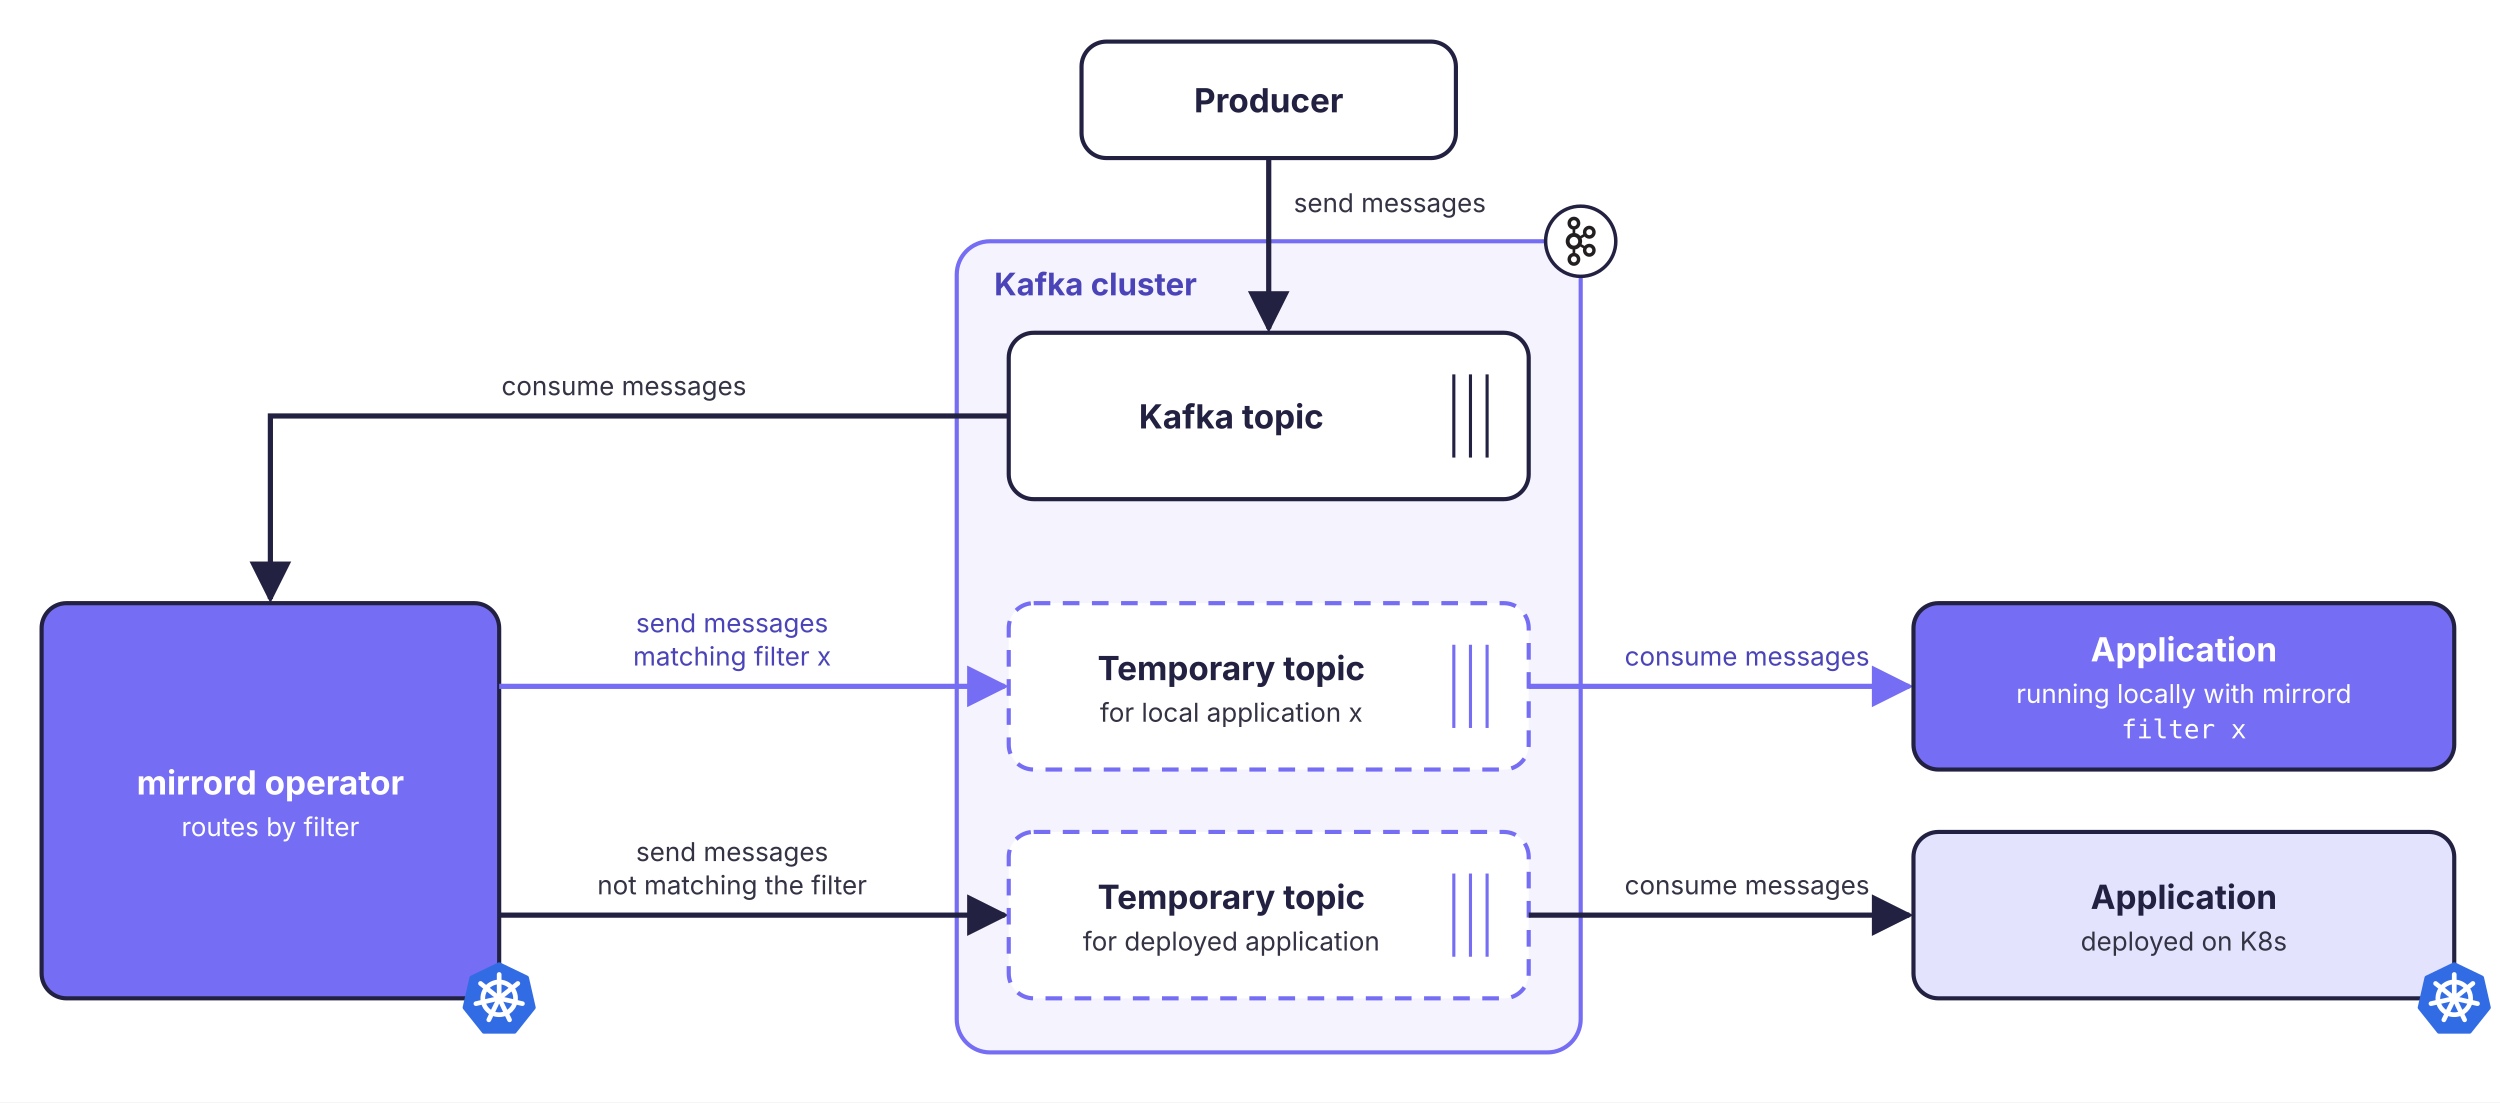
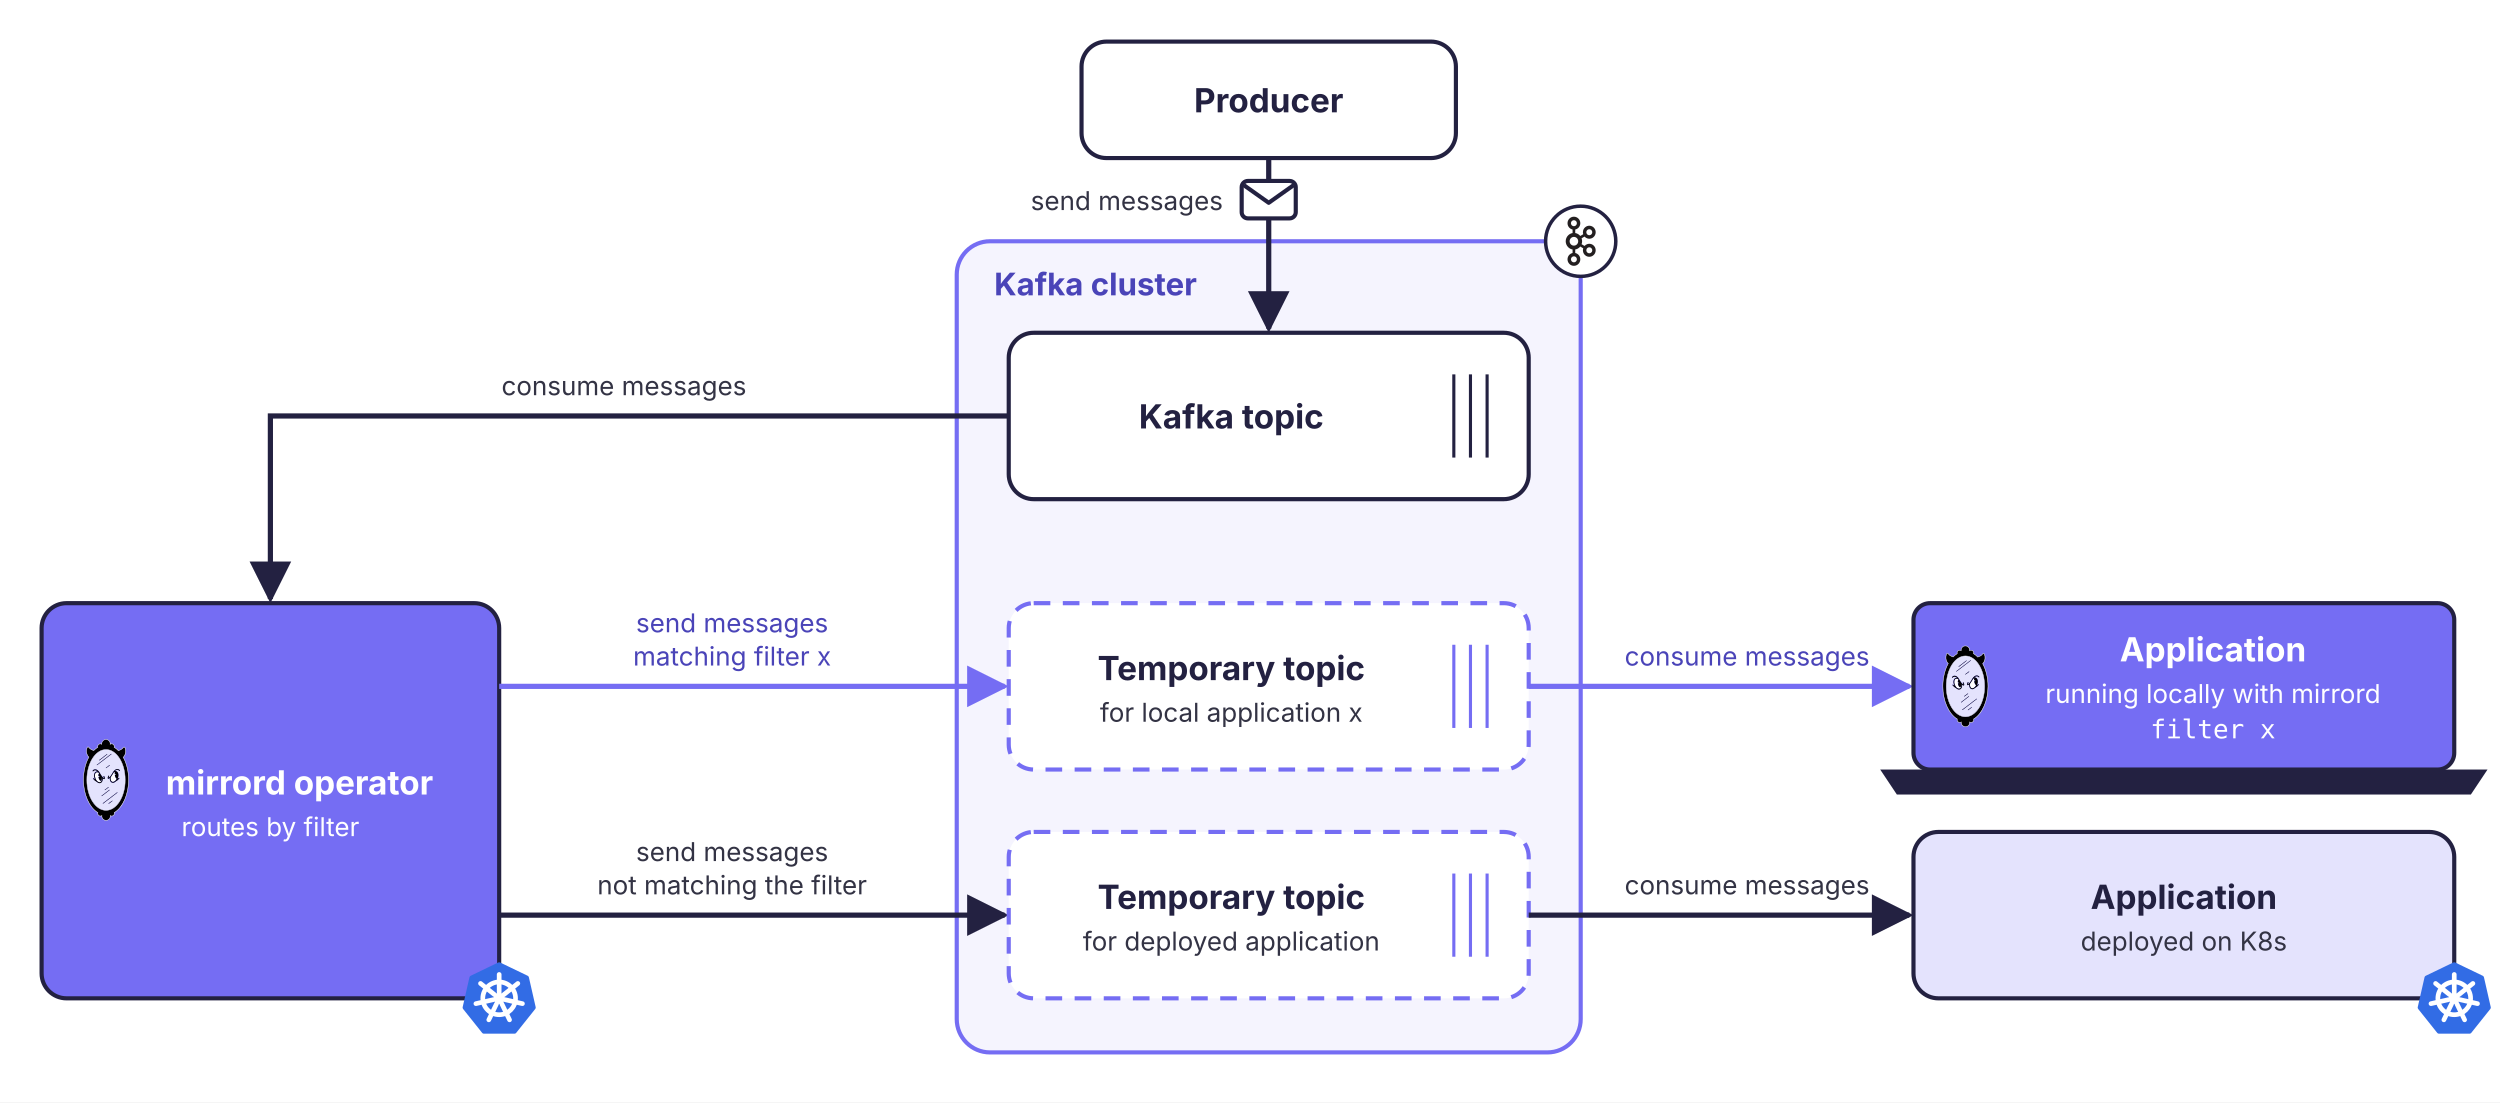
<svg xmlns="http://www.w3.org/2000/svg" viewBox="0 0 1202 530" width="1202" height="530" font-family="Inter, Helvetica, Arial, sans-serif" role="img" aria-labelledby="t d">
  <defs>
    <marker id="arrow" viewBox="0 0 10 10" refX="9" refY="5" markerWidth="8" markerHeight="8" orient="auto-start-reverse">
      <path d="M0 0 L10 5 L0 10 z" fill="#232141" />
    </marker>
    <marker id="arrow-purple" viewBox="0 0 10 10" refX="9" refY="5" markerWidth="8" markerHeight="8" orient="auto-start-reverse">
      <path d="M0 0 L10 5 L0 10 z" fill="#756DF3" />
    </marker>
    <symbol id="k8s" viewBox="0 0 32 32">
      <polygon points="16.00,1.60 27.73,7.25 30.62,19.94 22.51,30.11 9.49,30.11 1.38,19.94 4.27,7.25" fill="#326CE5" stroke="#326CE5" stroke-width="2" stroke-linejoin="round" />
      <g fill="none" stroke="#ffffff" stroke-width="2" stroke-linecap="round">
        <circle cx="16" cy="16" r="7" />
        <line x1="16.00" y1="13.40" x2="16.00" y2="5.80" />
        <line x1="18.03" y1="14.38" x2="23.97" y2="9.64" />
        <line x1="18.53" y1="16.58" x2="25.94" y2="18.27" />
        <line x1="17.13" y1="18.34" x2="20.43" y2="25.19" />
        <line x1="14.87" y1="18.34" x2="11.57" y2="25.19" />
        <line x1="13.47" y1="16.58" x2="6.06" y2="18.27" />
        <line x1="13.97" y1="14.38" x2="8.03" y2="9.64" />
      </g>
      <circle cx="16" cy="16" r="2.4" fill="#ffffff" />
    </symbol>
    <symbol id="kafka" viewBox="0 0 32 32">
      <circle cx="16" cy="16" r="15" fill="#ffffff" stroke="#232141" stroke-width="1.5" />
      <path transform="translate(5.5 5.5) scale(0.875)" fill="#231F20" d="M9.71 2.136a1.43 1.43 0 0 0-2.047 0h-.007a1.48 1.48 0 0 0-.421 1.042c0 .41.161.777.422 1.039l.007.007c.257.264.616.426 1.019.426.404 0 .766-.162 1.027-.426l.003-.007c.261-.262.421-.629.421-1.039 0-.408-.159-.777-.421-1.042H9.71zM8.683 22.295c.404 0 .766-.167 1.027-.429l.003-.008c.261-.261.421-.631.421-1.036 0-.41-.159-.778-.421-1.044H9.71a1.42 1.42 0 0 0-1.027-.432 1.4 1.4 0 0 0-1.02.432h-.007c-.26.266-.422.634-.422 1.044 0 .406.161.775.422 1.036l.007.008c.258.262.617.429 1.02.429zm7.89-4.462c.359-.096.683-.33.882-.684l.027-.052a1.47 1.47 0 0 0 .114-1.067 1.454 1.454 0 0 0-.675-.896l-.021-.014a1.425 1.425 0 0 0-1.078-.132c-.36.091-.684.335-.881.686-.2.349-.241.75-.146 1.119.099.363.33.691.675.896h.002c.346.203.737.239 1.101.144zm-6.405-7.342a2.083 2.083 0 0 0-1.485-.627c-.58 0-1.103.242-1.482.627-.378.385-.612.916-.612 1.507s.233 1.124.612 1.514a2.08 2.08 0 0 0 2.967 0c.379-.39.612-.923.612-1.514s-.233-1.122-.612-1.507zm-.835-2.51c.843.141 1.6.552 2.178 1.144h.004c.092.093.182.196.265.299l1.446-.851a3.176 3.176 0 0 1-.047-1.808 3.149 3.149 0 0 1 1.456-1.926l.025-.016a3.062 3.062 0 0 1 2.345-.306c.77.21 1.465.721 1.898 1.482v.002c.431.757.518 1.626.313 2.408a3.145 3.145 0 0 1-1.456 1.928l-.198.118h-.02a3.095 3.095 0 0 1-2.154.201 3.127 3.127 0 0 1-1.514-.944l-1.444.848a4.162 4.162 0 0 1 0 2.879l1.444.846c.413-.47.939-.789 1.514-.944a3.041 3.041 0 0 1 2.371.319l.048.023v.002a3.17 3.17 0 0 1 1.408 1.906 3.215 3.215 0 0 1-.313 2.405l-.026.053-.003-.005a3.147 3.147 0 0 1-1.867 1.436 3.096 3.096 0 0 1-2.371-.318v-.006a3.156 3.156 0 0 1-1.456-1.927 3.175 3.175 0 0 1 .047-1.805l-1.446-.848a3.905 3.905 0 0 1-.265.294l-.004.005a3.938 3.938 0 0 1-2.178 1.138v1.699a3.09 3.09 0 0 1 1.56.862l.002.004c.565.572.914 1.368.914 2.243 0 .873-.35 1.664-.914 2.239l-.002.009a3.1 3.1 0 0 1-2.21.931 3.1 3.1 0 0 1-2.206-.93h-.002v-.009a3.186 3.186 0 0 1-.916-2.239c0-.875.35-1.672.916-2.243v-.004h.002a3.1 3.1 0 0 1 1.558-.862v-1.699a3.926 3.926 0 0 1-2.176-1.138l-.006-.005a4.098 4.098 0 0 1-1.173-2.874c0-1.122.452-2.136 1.173-2.872h.006a3.947 3.947 0 0 1 2.176-1.144V6.289a3.137 3.137 0 0 1-1.558-.864h-.002v-.004a3.192 3.192 0 0 1-.916-2.243c0-.871.35-1.669.916-2.243l.002-.002A3.084 3.084 0 0 1 8.683 0c.861 0 1.641.355 2.21.932v.002h.002c.565.574.914 1.372.914 2.243 0 .876-.35 1.667-.914 2.243l-.002.005a3.142 3.142 0 0 1-1.56.864v1.692zm8.121-1.129l-.012-.019a1.452 1.452 0 0 0-.87-.668 1.43 1.43 0 0 0-1.103.146h.002c-.347.2-.58.529-.677.896-.095.365-.054.768.146 1.119l.007.009c.2.347.519.579.874.673.357.103.755.059 1.098-.144l.019-.009a1.47 1.47 0 0 0 .657-.885 1.493 1.493 0 0 0-.141-1.118" />
    </symbol>
+     <symbol id="envelope" viewBox="0 0 28 20">
+       <rect x="1" y="1" width="26" height="18" rx="3" fill="#ffffff" stroke="#232141" stroke-width="2" />
+       <path d="M2 3 L14 11.5 L26 3" fill="none" stroke="#232141" stroke-width="2" stroke-linejoin="round" />
+     </symbol>
+     <symbol id="mirrord" viewBox="97 61 391 696">
+       <path fill="#ffffff" d="M255.6,387c4.1,19.1-0.9,36.1-12,40.5c-8.2,3.2-17.8,0-26.5-8.2c-0.3-0.6-0.9-0.9-1.5-1.2c0,0,0,0-0.3-0.3 c-5.5-5.6-10.5-13.2-14-22c-4.7-11.5-6.1-23.2-4.4-33.5c1.8-9.4,6.1-16.1,12.8-18.8c5.5-2.3,12.5-1.5,19.3,2.6 c1.5,2.3,2.6,4.4,3.8,6.2c-4.1,2.6-6.4,10.3-6.4,20.3l3.2,1.8l11.1,6.5l-12.5,1.5h-0.9c0.3,1.2,0.3,2.3,0.6,3.5 c3.2,17.9,12,31.1,19,29.7c6.4-1.2,9.6-14.4,7.6-30.2C255.3,386.4,255.6,386.7,255.6,387z" />
+       <path fill="#ffffff" d="M384,398.4c-3.2,6.8-7.3,12.3-12,17c0,0,0,0-0.3,0c-0.6,0.3-0.9,0.9-1.2,1.2c-8.7,7.9-18.4,11.5-26.5,8.2 c-11.1-4.7-16-21.4-12-40.5c1.5-1.8,3.2-3.8,4.7-5.6c5-6.5,9-13.2,12.8-20l1.2-2.1c1.2-1.8,2-3.8,3.2-5.6c1.2-2.1,2.6-4.4,4.4-7 c3.5-2.1,6.7-3.2,9.9-3.8c-2,4.7-2.3,10.3-2.3,15.3l3.2,1.8l11.1,6.5l-12.5,1.5h-0.9c0.3,1.2,0.3,2.3,0.6,3.8 C370.5,384.6,377.5,397,384,398.4z" />
+       <path fill="#E4E3FD" d="M405,391.7c-1.5-1.2-3.8-0.9-5,0.6c-3.2,4.1-7,7.9-11.1,11.5c1.2-2.3,2.6-5,3.5-7.6 c5.3-12.6,6.7-25.8,4.7-37.3c-2.3-12-8.2-20.6-16.9-24.1c-4.1-1.8-8.8-2.1-13.7-1.2c4.4-4.4,10.2-8.5,17.5-10 c8.2-1.5,16.6,1.5,20.4,7.3c1.2,1.5,3.2,2.1,5,0.9c1.5-1.2,2-3.2,0.9-4.7c-5.5-8.2-16.6-12.3-27.4-10c-11.1,2.1-19.3,9.7-24.2,15.6 c-2,2.3-3.8,5-5.5,7.3c-2,2.9-3.5,5.6-5,8.2c-1.2,2.1-2.3,3.8-3.2,5.6l-1.2,2.1c-3.8,6.5-7.6,13.2-12.3,19.1 c-5.8,7.6-11.7,12.9-18.4,16.7c0.6-5,2-9.7,4.4-14.1c0.9-1.8,0.3-3.8-1.5-4.7c-1.7-0.9-3.8-0.3-4.7,1.5c-2.9,5.6-4.7,11.5-5.3,17.6 c0,0.9-0.3,3.5,1.5,5.6c1.2,1.2,2.3,1.8,4.1,1.8c1.5,0,2.9-0.3,4.4-1.5c2.6-1.5,5.3-3.2,7.9-5.3c-1.7,18.5,5,34.1,17.5,39.3 c2.9,1.2,5.8,1.8,8.8,1.8c8.5,0,17.5-4.4,25.4-12c11.4-6.2,21.6-14.4,29.5-24.7C406.7,395.2,406.4,392.8,405,391.7z M292.1,149.1 c90.1,0,163.6,116.6,163.6,259.6s-73.5,259.6-163.6,259.6c-90.4,0-163.6-116.6-163.6-259.6S201.9,149.1,292.1,149.1z M389.5,517.3 c0.9-0.6,0.9-1.8,0.3-2.3c-0.6-0.9-1.8-0.9-2.3-0.3l-122.5,93.7c-0.9,0.6-0.9,1.8-0.3,2.3c0.3,0.3,0.9,0.6,1.5,0.6 c0.3,0,0.9,0,1.2-0.3L389.5,517.3z M346.9,589c0.9-0.6,0.9-1.8,0.3-2.3c-0.6-0.9-1.8-0.9-2.3-0.3l-31.2,23.2 c-0.9,0.6-0.9,1.8-0.3,2.3c0.3,0.6,0.9,0.9,1.5,0.9c0.3,0,0.6-0.3,0.9-0.3L346.9,589z M338.2,189.1c0.9-0.6,0.9-1.8,0.3-2.3 c-0.6-0.9-1.8-0.9-2.3-0.3l-122.5,93.4c-0.9,0.6-0.9,1.8-0.3,2.3c0.3,0.3,0.9,0.6,1.5,0.6c0.3,0,0.9,0,0.9-0.3L338.2,189.1z M324.4,284.5c0.9-0.6,0.9-1.8,0.3-2.3c-0.6-0.9-1.7-0.9-2.3-0.3l-31.2,22.9c-0.9,0.6-0.9,1.8-0.3,2.3c0.3,0.6,0.9,0.6,1.5,0.6 c0.3,0,0.6,0,0.9-0.3L324.4,284.5z M322.7,495.9c0.9-0.6,0.9-1.8,0.3-2.3c-0.6-0.9-1.8-0.9-2.3-0.3l-66.2,50.8 c-0.9,0.6-0.9,1.8-0.3,2.3c0.3,0.3,0.9,0.6,1.5,0.6c0.3,0,0.6,0,0.9-0.3L322.7,495.9z M314.8,472.4c0.9-0.6,0.9-1.8,0.3-2.3 c-0.6-0.9-1.8-0.9-2.3-0.3L281.6,493c-0.9,0.6-0.9,1.8-0.3,2.3c0.3,0.6,0.9,0.9,1.5,0.9c0.3,0,0.9-0.3,0.9-0.3L314.8,472.4z M302.3,190.5c0.9-0.6,0.9-1.8,0.3-2.3c-0.6-0.9-1.7-0.9-2.3-0.3L234,239c-0.9,0.6-0.9,1.8-0.3,2.3c0.3,0.3,0.9,0.6,1.5,0.6 c0.3,0,0.9,0,1.2-0.3L302.3,190.5z M280.1,399.6c1.8-2.1,1.5-4.7,1.5-5.6c-0.6-6.2-2.3-12.3-5-17.9c-0.9-1.8-2.9-2.3-4.7-1.5 c-1.8,0.9-2.3,2.9-1.5,4.7c2.3,4.4,3.8,9.4,4.4,14.1c-6.4-3.8-12.5-9.4-18.4-16.7c-4.7-6.2-8.8-12.9-12.3-19.1l-1.5-2.3 c-1.2-1.8-2-3.8-3.2-5.6c-1.5-2.3-2.9-5.3-5-8.2c0,0,0,0,0-0.3c-1.5-2.3-3.5-5-5.5-7.3c-5-5.9-13.1-13.2-24.2-15.6 c-10.8-2.1-21.9,2.1-27.4,10c-1.2,1.5-0.6,3.8,0.9,4.7c1.5,1.2,3.8,0.6,4.7-0.9c4.1-5.9,12.5-8.8,20.4-7.3 c7.3,1.5,13.1,5.9,17.5,10c-4.7-0.9-9.3-0.3-13.7,1.2c-8.8,3.5-14.6,12-16.9,24.1c-2,11.5-0.3,24.7,4.7,37.3 c1.2,2.6,2.3,5.3,3.5,7.6c-4.1-3.5-7.9-7.3-11.1-11.5c-1.2-1.5-3.5-1.8-5-0.6c-1.5,1.2-1.8,3.5-0.6,5c8.2,10,18.4,18.5,29.5,24.7 c7.9,7.6,16.9,11.7,25.7,11.7c2.9,0,6.1-0.6,8.8-1.8c12.5-5.3,19-20.6,17.5-39.3c2.6,2.1,5,3.8,7.9,5.3c1.5,0.9,2.9,1.2,4.4,1.2 C277.8,401.4,279.2,400.8,280.1,399.6z" />
+       <path d="M439.4,215.2c29.5,54,45.5,122.4,45.5,193.8c0,123.6-49,234.9-122.8,279.2c0.6,2.1,1.2,4.4,1.2,6.8 c0,12.3-10.2,22.6-22.5,22.6c-4.4,0-8.8-1.2-12.3-3.5c0.3,1.2,0.3,2.6,0.3,3.8c0,20.3-16.3,36.7-36.5,36.7s-36.5-16.4-36.5-36.7 c0-1.2,0-2.6,0.3-3.8c-3.5,2.3-7.9,3.5-12.3,3.5c-12.3,0-22.5-10-22.5-22.6c0-2.3,0.3-4.7,1.2-6.8C148.6,643.6,99.3,532.3,99.3,409 c0-71.9,16.3-140.9,46.4-195.3c-1.5-0.9-2.3-2.1-3.5-3.2c-9.9-11.2-15.5-26.4-16.9-42.6c-0.6-11.5,0.9-23.2,5-33.8 c0.6-1.8,2.6-6.8,7.6-7.3c5.3-0.6,8.5,3.8,11.4,7.9c1.2,1.5,2.3,2.9,2.9,3.8c5.5,5.3,12.5,9.7,21.6,13.8c4.4,2.1,9,3.8,13.4,5.3 c11.1-11.2,22.8-20.6,35-27.9c-0.6-2.3-1.2-4.4-1.2-6.8c0-12.3,10.2-22.6,22.5-22.6c4.4,0,8.8,1.2,12.3,3.5c0-1.2-0.3-2.6-0.3-3.8 c0-20.3,16.3-36.7,36.5-36.7c20.1,0,36.5,16.4,36.5,36.7c0,1.2,0,2.6-0.3,3.8c3.5-2.3,7.9-3.5,12.3-3.5c12.5,0,22.5,10.3,22.5,22.6 c0,2.3-0.3,4.7-1.2,6.8c12.5,7.6,24.8,17.3,36.2,29.1c4.7-1.5,9-3.2,13.7-5.3c9-4.1,16-8.5,21.6-13.8c0.9-0.9,2-2.3,2.9-3.8 c2.9-4.1,6.1-8.5,11.4-7.9c5,0.6,7,5.6,7.6,7.3c4.1,10.6,5.5,22.3,4.7,33.8c-1.2,15.9-7,31.4-16.9,42.6 C442.3,212.6,441.1,214,439.4,215.2z M455.7,409c0-143.3-73.5-259.6-163.6-259.6c-90.4,0-163.6,116.6-163.6,259.6 c0,143,73.5,259.6,163.6,259.6C382.5,668.6,455.7,552,455.7,409z" />
+       <path fill="#ffffff" d="M292.4,756.6c-21.2,0-38.5-17.4-38.5-38.7c0-0.1,0-0.2,0-0.3c-3,1.3-6.5,2-10,2c-13.5,0-24.5-11-24.5-24.6 c0-2.2,0.2-4.2,0.7-5.9c-36.1-22.2-66.8-60.3-88.9-110.2C109,528.5,97.3,469.7,97.3,409c0-71.5,16.3-140.6,45.8-194.7 c-0.6-0.5-1.1-1-1.5-1.5c-0.3-0.3-0.5-0.6-0.8-0.8l-0.1-0.1c-9.7-10.9-15.9-26.4-17.4-43.7c-0.6-12.5,1.1-24.4,5.1-34.7 c0.8-2.3,3.2-7.9,9.2-8.6c6.5-0.7,10.4,4.7,13.2,8.7c1.1,1.4,2.2,2.8,2.9,3.7c5.3,5,11.9,9.2,20.9,13.3c3.5,1.7,7.6,3.3,12.1,4.8 c10.7-10.7,21.9-19.6,33.2-26.5c-0.5-1.9-0.9-3.7-0.9-5.8c0-13.3,11.2-24.6,24.5-24.6c3.5,0,6.9,0.7,10,2c0-0.1,0-0.2,0-0.3 c0-21.3,17.3-38.7,38.5-38.7c21.2,0,38.5,17.4,38.5,38.7c0,0.1,0,0.2,0,0.3c3-1.3,6.5-2,10-2c13.5,0,24.5,11,24.5,24.6 c0,2.2-0.2,4.2-0.7,5.9c12.2,7.6,23.8,16.9,34.3,27.6c3.7-1.2,7.6-2.7,12.3-4.8c9-4.1,15.7-8.4,21-13.4c0.7-0.7,1.8-2,2.6-3.4 l0.1-0.1c2.8-4,6.7-9.5,13.2-8.8c6,0.7,8.5,6.3,9.3,8.7c4,10.4,5.7,22.4,4.8,34.5c-1.2,16.6-7.5,32.4-17.2,43.5c-0.4,1-1.3,2-2.4,3 c29,53.9,44.9,122.4,44.9,193.3c0,60.9-11.7,119.7-33.9,170.2c-22,49.9-52.6,87.9-88.6,110c0.5,1.9,0.8,3.8,0.8,5.8 c0,13.3-11.2,24.6-24.5,24.6c-3.5,0-6.9-0.7-10-2c0,0.1,0,0.2,0,0.3C330.8,739.2,313.6,756.6,292.4,756.6z M259.4,709.5l-1.2,5 c-0.2,0.9-0.2,2.3-0.2,3.3c0,19.1,15.5,34.7,34.5,34.7s34.5-15.6,34.5-34.7c0-1.1,0-2.4-0.2-3.3l-1.2-5l4.3,2.9 c3.1,2.1,7,3.2,11.1,3.2c11.1,0,20.5-9.4,20.5-20.6c0-2.1-0.5-4.2-1.1-6.2l-0.4-1.5l1.3-0.8c72.9-43.8,121.8-155.3,121.8-277.5 c0-70.8-16.1-139.3-45.3-192.8l-0.9-1.6l1.5-1c1.6-1.1,2.3-2.2,2.4-2.5l0.1-0.4l0.3-0.3c9.3-10.4,15.2-25.5,16.4-41.4 c0.9-11.6-0.7-22.9-4.5-32.9c-0.6-1.7-2.3-5.6-6-6.1c-3.8-0.4-6.3,2.6-9.5,7c-0.9,1.5-2.1,3-3.2,4.1c-5.7,5.4-12.7,9.9-22.2,14.2 c-5.4,2.4-9.7,4-13.9,5.4l-1.2,0.4l-0.9-0.9c-10.9-11.3-23-21-35.8-28.8l-1.5-0.9l0.7-1.6c0.7-1.6,1-3.5,1-6 c0-11.4-9.2-20.6-20.5-20.6c-4.1,0-8.1,1.1-11.1,3.2l-4.3,2.9l1.2-5c0.2-0.9,0.2-2.3,0.2-3.3c0-19.1-15.5-34.7-34.5-34.7 c-19,0-34.5,15.6-34.5,34.7c0,0.5,0.1,1.1,0.1,1.7c0.1,0.7,0.2,1.4,0.2,2.1v3.8l-3.1-2.1c-3.1-2.1-7-3.2-11.1-3.2 c-11.1,0-20.5,9.4-20.5,20.6c0,1.9,0.4,3.6,0.9,5.6l0.5,2.1l-1.3,0.8c-11.8,7.1-23.5,16.4-34.6,27.6l-0.9,0.9l-1.2-0.4 c-5.1-1.7-9.7-3.5-13.6-5.4c-9.5-4.3-16.5-8.8-22.1-14.2l-0.2-0.2l-0.1-0.2c-0.5-0.8-1.7-2.2-2.8-3.6l-0.1-0.1 c-3.1-4.4-5.7-7.5-9.5-7.1c-3.7,0.4-5.4,4.3-5.9,6c-3.8,9.8-5.5,21.2-4.9,33c1.5,16.4,7.3,31.1,16.4,41.3c0.3,0.3,0.6,0.6,0.9,0.9 c0.7,0.8,1.4,1.5,2.2,2l1.6,1l-0.9,1.7c-29.7,53.8-46.1,122.8-46.1,194.3c0,121.9,49.2,233.4,122.4,277.5l1.5,0.9l-0.7,1.6 c-0.7,1.6-1,3.5-1,6c0,11.4,9.2,20.6,20.5,20.6c4.1,0,8.1-1.1,11.1-3.2L259.4,709.5z M292.1,670.6c-91.3,0-165.6-117.3-165.6-261.6 s74.3-261.6,165.6-261.6c91.3,0,165.6,117.3,165.6,261.6S383.4,670.6,292.1,670.6z M292.1,151.4c-89.1,0-161.6,115.5-161.6,257.6 c0,68.8,16.9,133.5,47.7,182.3c30.6,48.5,71,75.2,113.9,75.2c89.1,0,161.6-115.5,161.6-257.6C453.7,267,381.2,151.4,292.1,151.4z" />
+       <path d="M344.9,586.3c0.9-0.6,1.7-0.3,2.3,0.3c0.6,0.9,0.3,1.8-0.3,2.3l-31.2,23.2c-0.3,0.3-0.6,0.3-0.9,0.3 c-0.6,0-1.2-0.3-1.5-0.9c-0.6-0.9-0.3-1.8,0.3-2.3L344.9,586.3z" />
+       <path d="M372,415.5c4.4-4.4,8.5-10.3,12-17c-6.4-1.8-13.4-13.8-16.3-29.7c-0.3-1.2-0.6-2.3-0.6-3.8h0.9l12.5-1.5l-11.1-6.5 l-3.2-1.8c0-5,0.3-10.6,2.3-15.3c-3.2,0.6-6.7,1.8-9.9,3.8c-1.8,2.3-3.2,5-4.4,7c-1.2,2.1-2.3,3.8-3.2,5.6l-1.2,2.1 c-3.8,6.5-7.9,13.5-12.8,20c-1.5,2.1-3.2,3.8-4.7,5.6c-4.1,19.1,0.9,35.8,12,40.5c8.2,3.2,17.8-0.3,26.5-8.2 C370.8,416.3,371.4,415.8,372,415.5z M410.5,326.8c1.2,1.5,0.9,3.8-0.9,4.7c-1.5,1.2-3.8,0.9-5-0.9c-4.1-5.9-12.5-8.8-20.4-7.3 c-7.3,1.5-13.1,5.9-17.5,10c4.7-0.9,9.3-0.3,13.7,1.2c8.8,3.5,14.9,12,16.9,24.1c2,11.5,0.3,24.7-4.7,37.3 c-1.2,2.6-2.3,5.3-3.5,7.6c4.1-3.5,7.9-7.3,11.1-11.5c1.2-1.5,3.5-1.8,5-0.6c1.5,1.2,1.7,3.5,0.6,5c-8.2,10.3-18.4,18.5-29.5,24.7 c-7.9,7.6-16.9,12-25.4,12c-3.2,0-6.1-0.6-8.8-1.8c-12.5-5.3-19-20.6-17.5-39.3c-2.6,2.1-5.3,3.8-7.9,5.3c-1.5,0.9-3.2,1.5-4.4,1.5 c-1.5,0-2.9-0.6-4.1-1.8c-1.7-2.1-1.5-4.7-1.5-5.6c0.6-6.2,2.3-12,5.3-17.6c0.9-1.8,2.9-2.3,4.7-1.5c1.8,0.9,2.3,2.9,1.5,4.7 c-2.3,4.4-3.8,9.4-4.4,14.1c6.4-3.8,12.5-9.4,18.4-16.7c4.7-6.2,8.8-12.6,12.3-19.1l1.2-2.1c1.2-2.1,2.3-3.8,3.2-5.6 c1.5-2.3,2.9-5.3,5-8.2c1.8-2.3,3.5-5,5.5-7.3c5-5.9,13.4-13.2,24.2-15.6C393.9,314.5,405,318.6,410.5,326.8z" />
+       <path d="M324.4,284.5l-31.5,23.2c-0.3,0.3-0.6,0.3-0.9,0.3c-0.6,0-1.2-0.3-1.5-0.6c-0.6-0.9-0.3-1.8,0.3-2.3l31.2-23.2 c0.9-0.6,1.7-0.3,2.3,0.3C325.6,282.7,325.3,283.9,324.4,284.5z" />
+       <path d="M312.8,469.5c0.9-0.6,1.8-0.3,2.3,0.3c0.6,0.9,0.3,1.8-0.3,2.3l-31.2,23.2c-0.3,0.3-0.6,0.3-0.9,0.3 c-0.6,0-1.2-0.3-1.5-0.9c-0.6-0.9-0.3-1.8,0.3-2.3L312.8,469.5z" />
+       <path d="M387.5,514.7c0.9-0.6,1.8-0.3,2.3,0.3c0.6,0.9,0.3,1.8-0.3,2.3L267,611c-0.3,0.3-0.6,0.3-1.2,0.3c-0.6,0-1.2-0.3-1.5-0.6 c-0.6-0.9-0.6-1.8,0.3-2.3L387.5,514.7z" />
+       <path d="M320.7,493c0.9-0.6,1.8-0.3,2.3,0.3c0.6,0.9,0.6,1.8-0.3,2.3l-66.2,51.1c-0.3,0.3-0.6,0.3-0.9,0.3c-0.6,0-1.2-0.3-1.5-0.6 c-0.6-0.9-0.6-1.8,0.3-2.3L320.7,493z" />
+       <path d="M300.2,187.9c0.9-0.6,1.7-0.3,2.3,0.3c0.6,0.9,0.6,1.8-0.3,2.3l-65.9,51.1c-0.3,0.3-0.6,0.3-1.2,0.3 c-0.6,0-0.9-0.3-1.5-0.6c-0.6-0.9-0.3-1.8,0.3-2.3L300.2,187.9z" />
+       <path d="M213.6,279.8l122.5-93.7c0.6-0.6,1.8-0.3,2.3,0.3c0.6,0.9,0.3,1.8-0.3,2.3l-122.5,93.7c-0.3,0.3-0.6,0.3-0.9,0.3 c-0.6,0-1.2-0.3-1.5-0.6C212.7,281.6,212.7,280.4,213.6,279.8z" />
+       <path d="M243.9,427.5c11.1-4.4,16-21.4,12-40.5c-0.3-0.3-0.6-0.6-0.9-0.9c2,15.9-1.2,29.1-7.6,30.2c-7.3,1.5-15.8-12-19-29.7 c-0.3-1.2-0.3-2.3-0.6-3.5h0.9l12.5-1.5l-11.1-6.5l-3.2-1.8c0-10,2.3-17.6,6.4-20.3c-1.2-2.1-2.3-4.1-3.8-6.2 c-7-4.1-13.7-5-19.3-2.6c-6.4,2.6-11.1,9.4-12.8,18.8c-1.8,10-0.3,22,4.4,33.5c3.5,8.8,8.5,16.4,14,22c0,0,0.3,0,0.3,0.3 c0.6,0.3,1.2,0.9,1.5,1.2C225.9,427.2,235.8,430.7,243.9,427.5z M204.9,319.1c11.1,2.1,19.3,9.7,24.2,15.6c2,2.3,3.8,5,5.5,7.3 c0,0,0,0,0,0.3c2,2.9,3.5,5.6,5,8.2c1.2,1.8,2,3.5,3.2,5.6l1.5,2.3c3.8,6.5,7.6,12.9,12.3,19.1c5.8,7.3,11.7,12.9,18.4,16.7 c-0.6-5-2-9.7-4.4-14.1c-0.9-1.8-0.3-3.8,1.5-4.7c1.8-0.9,3.8-0.3,4.7,1.5c2.9,5.6,4.7,11.5,5,17.9c0,0.9,0.3,3.5-1.5,5.6 c-1.2,1.2-2.6,1.8-4.1,1.8c-1.5,0-2.9-0.6-4.4-1.2c-2.6-1.5-5.3-3.2-7.9-5.3c1.7,18.5-5,34.1-17.5,39.3c-2.9,1.2-5.8,1.8-8.8,1.8 c-8.5,0-17.5-4.4-25.7-11.7c-11.4-6.2-21.6-14.7-29.5-24.7c-1.2-1.5-0.9-3.8,0.6-5c1.5-1.2,3.8-0.9,5,0.6c3.2,4.1,7,7.9,11.1,11.5 c-1.2-2.3-2.6-5-3.5-7.6c-5-12.6-6.7-25.8-4.7-37.3c2-12,8.2-20.6,16.9-24.1c4.1-1.8,8.8-2.1,13.7-1.2c-4.4-4.4-10.2-8.8-17.5-10 c-8.2-1.5-16.6,1.5-20.4,7.3c-1.2,1.5-3.2,2.1-4.7,0.9c-1.5-1.2-2-3.2-0.9-4.7C183,320.9,194.1,317.1,204.9,319.1z" />
+     </symbol>
  </defs>
  <rect x="0" y="0" width="1202" height="530" fill="#ffffff" />
  <rect x="460" y="116" width="300" height="390" rx="16" fill="#F5F4FE" stroke="#756DF3" stroke-width="2" />
  <text x="478" y="142" font-size="15" font-weight="700" fill="#4a44b8" text-anchor="start">Kafka cluster</text>
  <rect x="520" y="20" width="180" height="56" rx="12" fill="#ffffff" stroke="#232141" stroke-width="2" />
  <text x="610" y="54" font-size="16" font-weight="700" fill="#232141" text-anchor="middle">Producer</text>
  <line x1="610" y1="76" x2="610" y2="158" stroke="#232141" stroke-width="2.5" marker-end="url(#arrow)" />
-   <text x="622" y="102" font-size="12.5" fill="#333344" text-anchor="start">send messages</text>
+   <text x="588" y="101" font-size="12.5" fill="#333344" text-anchor="end">send messages</text>
+   <use href="#envelope" x="596" y="86" width="28" height="20" />
  <rect x="485" y="160" width="250" height="80" rx="12" fill="#ffffff" stroke="#232141" stroke-width="2" />
  <line x1="699" y1="180" x2="699" y2="220" stroke="#232141" stroke-width="1.5" />
  <line x1="707" y1="180" x2="707" y2="220" stroke="#232141" stroke-width="1.5" />
  <line x1="715" y1="180" x2="715" y2="220" stroke="#232141" stroke-width="1.5" />
  <text x="592" y="206" font-size="16" font-weight="700" fill="#232141" text-anchor="middle">Kafka topic</text>
  <polyline points="485,200 130,200 130,288" fill="none" stroke="#232141" stroke-width="2.5" marker-end="url(#arrow)" />
  <text x="300" y="190" font-size="12.5" fill="#333344" text-anchor="middle">consume messages</text>
  <rect x="20" y="290" width="220" height="190" rx="12" fill="#756DF3" stroke="#232141" stroke-width="2" />
-   <text x="130" y="382" font-size="16" font-weight="700" fill="#ffffff" text-anchor="middle">mirrord operator</text>
+   <use href="#mirrord" x="40" y="355" width="22" height="40" />
+   <text x="144" y="382" font-size="16" font-weight="700" fill="#ffffff" text-anchor="middle">mirrord operator</text>
  <text x="130" y="402" font-size="12.5" fill="#ffffff" text-anchor="middle">routes by filter</text>
  <line x1="240" y1="330" x2="483" y2="330" stroke="#756DF3" stroke-width="2.5" marker-end="url(#arrow-purple)" />
  <text x="352" y="304" font-size="12.5" fill="#4a44b8" text-anchor="middle">send messages</text>
  <text x="352" y="320" font-size="12.5" fill="#4a44b8" text-anchor="middle">matching filter x</text>
  <rect x="485" y="290" width="250" height="80" rx="12" fill="#ffffff" stroke="#756DF3" stroke-width="2" stroke-dasharray="8 6" />
  <line x1="699" y1="310" x2="699" y2="350" stroke="#756DF3" stroke-width="1.5" />
  <line x1="707" y1="310" x2="707" y2="350" stroke="#756DF3" stroke-width="1.5" />
  <line x1="715" y1="310" x2="715" y2="350" stroke="#756DF3" stroke-width="1.5" />
  <text x="592" y="327" font-size="16" font-weight="700" fill="#232141" text-anchor="middle">Temporary topic</text>
  <text x="592" y="347" font-size="12.5" fill="#333344" text-anchor="middle">for local application x</text>
  <line x1="735" y1="330" x2="918" y2="330" stroke="#756DF3" stroke-width="2.5" marker-end="url(#arrow-purple)" />
  <text x="840" y="320" font-size="12.5" fill="#4a44b8" text-anchor="middle">consume messages</text>
-   <rect x="920" y="290" width="260" height="80" rx="12" fill="#756DF3" stroke="#232141" stroke-width="2" />
-   <text x="1050" y="318" font-size="16" font-weight="700" fill="#ffffff" text-anchor="middle">Application</text>
-   <text x="1050" y="338" font-size="12.5" fill="#ffffff" text-anchor="middle">running locally with mirrord</text>
-   <text x="1050" y="355" font-size="12.5" font-family="Menlo, Consolas, monospace" fill="#ffffff" text-anchor="middle">filter x</text>
+   <rect x="920" y="290" width="260" height="80" rx="8" fill="#756DF3" stroke="#232141" stroke-width="2" />
+   <path d="M904 370 h292 l-8 12 h-276 z" fill="#232141" />
+   <use href="#mirrord" x="934" y="310" width="22" height="40" />
+   <text x="1064" y="318" font-size="16" font-weight="700" fill="#ffffff" text-anchor="middle">Application</text>
+   <text x="1064" y="338" font-size="12.5" fill="#ffffff" text-anchor="middle">running locally with mirrord</text>
+   <text x="1064" y="355" font-size="12.5" font-family="Menlo, Consolas, monospace" fill="#ffffff" text-anchor="middle">filter x</text>
  <line x1="240" y1="440" x2="483" y2="440" stroke="#232141" stroke-width="2.5" marker-end="url(#arrow)" />
  <text x="352" y="414" font-size="12.5" fill="#333344" text-anchor="middle">send messages</text>
  <text x="352" y="430" font-size="12.5" fill="#333344" text-anchor="middle">not matching the filter</text>
  <rect x="485" y="400" width="250" height="80" rx="12" fill="#ffffff" stroke="#756DF3" stroke-width="2" stroke-dasharray="8 6" />
  <line x1="699" y1="420" x2="699" y2="460" stroke="#756DF3" stroke-width="1.5" />
  <line x1="707" y1="420" x2="707" y2="460" stroke="#756DF3" stroke-width="1.5" />
  <line x1="715" y1="420" x2="715" y2="460" stroke="#756DF3" stroke-width="1.5" />
  <text x="592" y="437" font-size="16" font-weight="700" fill="#232141" text-anchor="middle">Temporary topic</text>
  <text x="592" y="457" font-size="12.5" fill="#333344" text-anchor="middle">for deployed application</text>
  <line x1="735" y1="440" x2="918" y2="440" stroke="#232141" stroke-width="2.5" marker-end="url(#arrow)" />
  <text x="840" y="430" font-size="12.5" fill="#333344" text-anchor="middle">consume messages</text>
  <rect x="920" y="400" width="260" height="80" rx="12" fill="#E4E3FD" stroke="#232141" stroke-width="2" />
  <text x="1050" y="437" font-size="16" font-weight="700" fill="#232141" text-anchor="middle">Application</text>
  <text x="1050" y="457" font-size="12.5" fill="#333344" text-anchor="middle">deployed on K8s</text>
  <use href="#k8s" x="222" y="462" width="36" height="36" />
  <use href="#k8s" x="1162" y="462" width="36" height="36" />
  <use href="#kafka" x="742" y="98" width="36" height="36" />
</svg>
